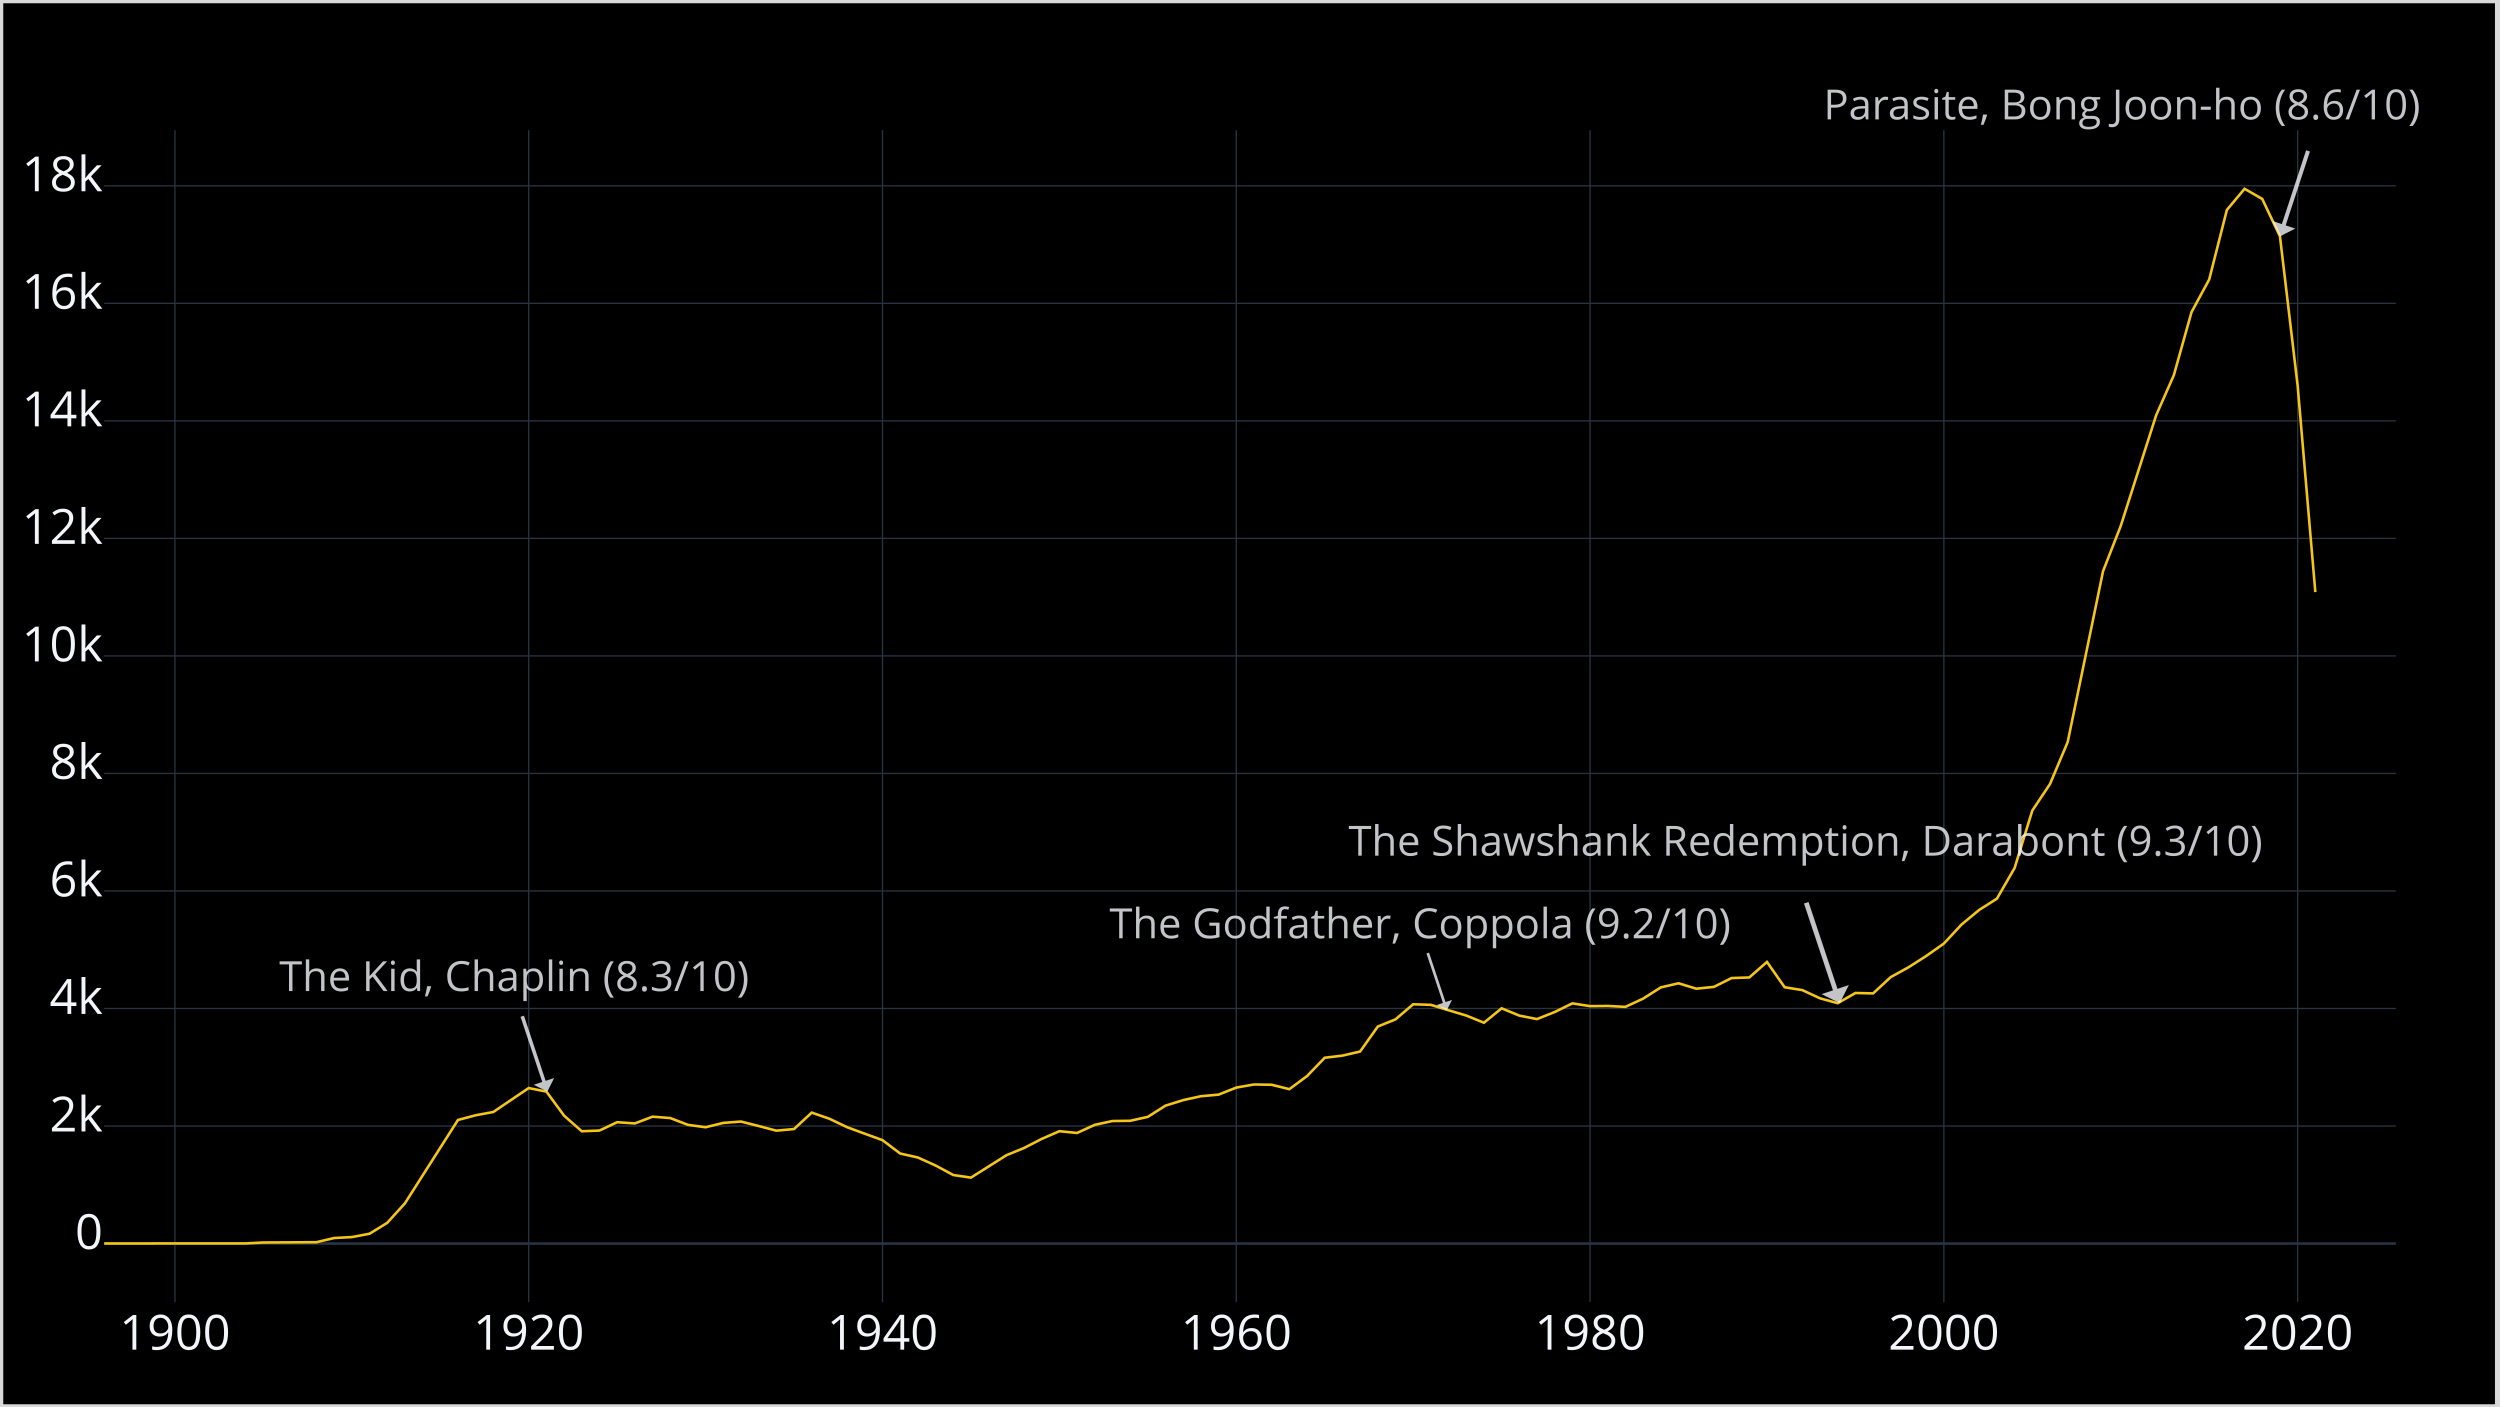
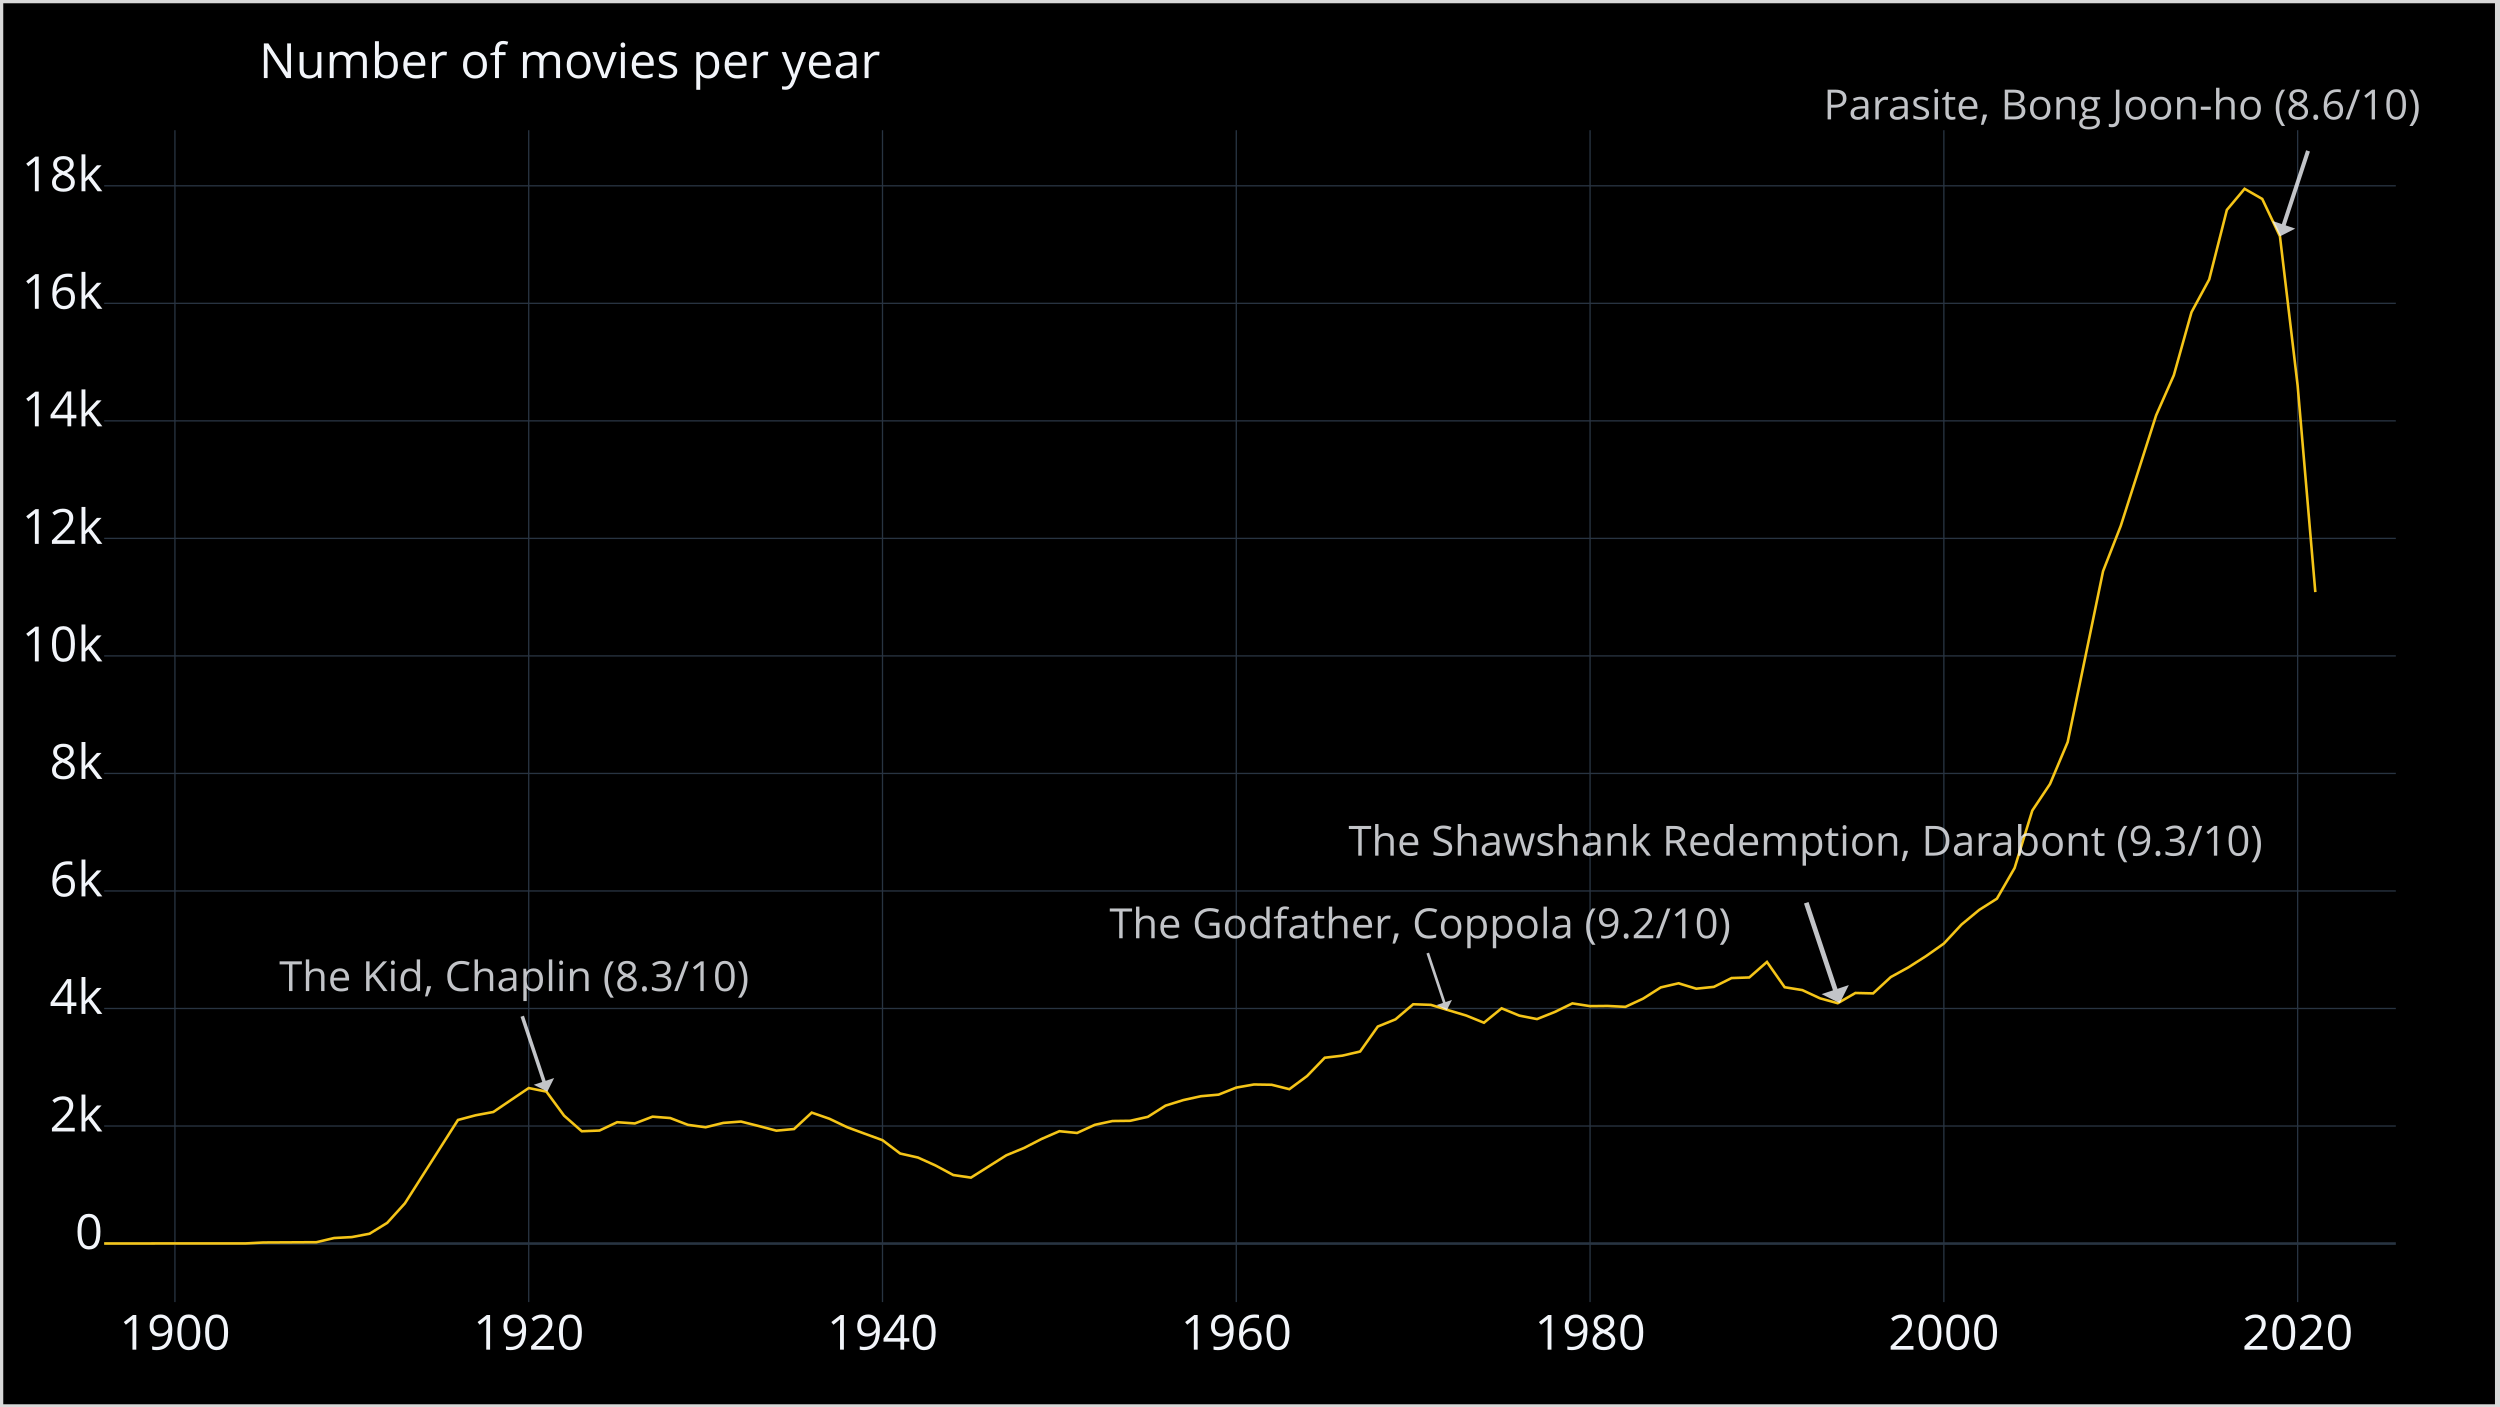
<svg xmlns="http://www.w3.org/2000/svg" class="main-svg" width="1920" height="1080" style="" viewBox="0 0 1920 1080" version="1.1" id="svg294">
  <defs id="defs-2d3256">
    <g class="clips" id="g16">
      <clipPath id="clip2d3256xyplot" class="plotclip">
        <rect width="1760" height="900" id="rect4" />
      </clipPath>
      <clipPath class="axesclip" id="clip2d3256x">
        <rect x="80" y="0" width="1760" height="1080" id="rect7" />
      </clipPath>
      <clipPath class="axesclip" id="clip2d3256y">
        <rect x="0" y="100" width="1920" height="900" id="rect10" />
      </clipPath>
      <clipPath class="axesclip" id="clip2d3256xy">
        <rect x="80" y="100" width="1760" height="900" id="rect13" />
      </clipPath>
    </g>
    <g class="gradients" id="g18" />
    <g class="patterns" id="g20" />
  </defs>
  <rect style="fill:#000000;stroke:#d9d9d9;stroke-width:5;stroke-linecap:round;stroke-linejoin:round" id="rect175" width="1918.634" height="1080.993" x="0" y="0" />
  <g class="bglayer" id="g23" />
  <g class="layer-below" id="g29">
    <g class="imagelayer" id="g25" />
    <g class="shapelayer" id="g27" />
  </g>
  <g class="subplot xy" id="g191">
    <g class="layer-subplot" id="g35">
      <g class="shapelayer" id="g31" />
      <g class="imagelayer" id="g33" />
    </g>
    <g class="gridlayer" id="g73">
      <g class="x" id="g51">
        <path class="xgrid crisp" transform="translate(134.34)" d="m 0,100 v 900" style="stroke:#283442;stroke-width:1px;stroke-opacity:1" id="path37" />
        <path class="xgrid crisp" transform="translate(406.05)" d="m 0,100 v 900" style="stroke:#283442;stroke-width:1px;stroke-opacity:1" id="path39" />
        <path class="xgrid crisp" transform="translate(677.76)" d="m 0,100 v 900" style="stroke:#283442;stroke-width:1px;stroke-opacity:1" id="path41" />
        <path class="xgrid crisp" transform="translate(949.46)" d="m 0,100 v 900" style="stroke:#283442;stroke-width:1px;stroke-opacity:1" id="path43" />
        <path class="xgrid crisp" transform="translate(1221.17)" d="m 0,100 v 900" style="stroke:#283442;stroke-width:1px;stroke-opacity:1" id="path45" />
        <path class="xgrid crisp" transform="translate(1492.88)" d="m 0,100 v 900" style="stroke:#283442;stroke-width:1px;stroke-opacity:1" id="path47" />
        <path class="xgrid crisp" transform="translate(1764.59)" d="m 0,100 v 900" style="stroke:#283442;stroke-width:1px;stroke-opacity:1" id="path49" />
      </g>
      <g class="y" id="g71">
        <path class="ygrid crisp" transform="translate(0,864.78)" d="M 80,0 H 1840" style="stroke:#283442;stroke-width:1px;stroke-opacity:1" id="path53" />
        <path class="ygrid crisp" transform="translate(0,774.52)" d="M 80,0 H 1840" style="stroke:#283442;stroke-width:1px;stroke-opacity:1" id="path55" />
        <path class="ygrid crisp" transform="translate(0,684.26)" d="M 80,0 H 1840" style="stroke:#283442;stroke-width:1px;stroke-opacity:1" id="path57" />
        <path class="ygrid crisp" transform="translate(0,594)" d="M 80,0 H 1840" style="stroke:#283442;stroke-width:1px;stroke-opacity:1" id="path59" />
        <path class="ygrid crisp" transform="translate(0,503.74)" d="M 80,0 H 1840" style="stroke:#283442;stroke-width:1px;stroke-opacity:1" id="path61" />
        <path class="ygrid crisp" transform="translate(0,413.48)" d="M 80,0 H 1840" style="stroke:#283442;stroke-width:1px;stroke-opacity:1" id="path63" />
        <path class="ygrid crisp" transform="translate(0,323.22)" d="M 80,0 H 1840" style="stroke:#283442;stroke-width:1px;stroke-opacity:1" id="path65" />
        <path class="ygrid crisp" transform="translate(0,232.96)" d="M 80,0 H 1840" style="stroke:#283442;stroke-width:1px;stroke-opacity:1" id="path67" />
        <path class="ygrid crisp" transform="translate(0,142.7)" d="M 80,0 H 1840" style="stroke:#283442;stroke-width:1px;stroke-opacity:1" id="path69" />
      </g>
    </g>
    <g class="zerolinelayer" id="g77">
      <path class="yzl zl crisp" transform="translate(0,955.05)" d="M 80,0 H 1840" style="stroke:#283442;stroke-width:2px;stroke-opacity:1" id="path75" />
    </g>
    <path class="xlines-below" id="path79" d="" />
    <path class="ylines-below" id="path81" d="" />
    <g class="overlines-below" id="g83" />
    <g class="xaxislayer-below" id="g85" />
    <g class="yaxislayer-below" id="g87" />
    <g class="overaxes-below" id="g89" />
    <g class="plot" transform="translate(80,100)" clip-path="url(#clip2d3256xyplot)" id="g107">
      <g class="scatterlayer mlayer" id="g105">
        <g class="trace scatter trace705be6" style="opacity:1;stroke-miterlimit:2" id="g103">
          <g class="fills" id="g91" />
          <g class="errorbars" id="g93" />
          <g class="lines" id="g97">
            <path class="js-line" d="m 0,855 108.68,-0.05 13.59,-0.72 40.75,-0.22 13.59,-3.21 13.59,-0.72 13.58,-2.57 13.59,-8.35 13.58,-14.98 40.76,-64.04 13.58,-3.61 13.59,-2.53 13.58,-9.21 13.59,-9.16 13.58,2.71 13.59,18.5 13.58,11.96 13.59,-0.54 13.59,-6.41 13.58,0.95 13.59,-5.19 13.58,1.04 13.59,5.23 13.58,1.85 13.59,-3.34 13.58,-1.04 13.59,3.43 13.58,3.57 13.59,-1.26 13.58,-12.6 13.59,4.7 13.59,6.5 13.58,5.01 13.59,4.96 13.58,10.25 13.59,3.06 13.58,6.14 13.59,7.31 13.58,1.99 27.17,-17.15 13.59,-5.6 13.58,-6.99 13.59,-5.91 13.59,1.35 13.58,-6.23 13.59,-2.93 13.58,-0.18 13.59,-3.03 13.58,-8.62 13.59,-4.24 13.58,-2.98 13.59,-1.22 13.58,-5.41 13.59,-2.39 13.58,0.22 13.59,3.39 13.58,-10.07 13.59,-14.08 13.59,-1.62 13.58,-3.16 13.59,-19.18 13.58,-5.51 13.59,-11.6 13.58,0.46 13.59,4.15 13.58,4.06 13.59,5.51 13.58,-11.06 13.59,5.59 13.58,2.67 13.59,-5.42 13.59,-6.63 13.58,2.12 13.59,-0.14 13.58,0.68 13.59,-6.32 13.58,-8.62 13.59,-3.16 13.58,4.15 13.59,-1.39 13.58,-6.77 13.59,-0.46 13.58,-11.91 13.59,19.41 13.59,2.21 13.58,6.32 13.59,3.74 13.58,-7.85 13.59,0.32 13.58,-12.55 13.59,-7.49 13.58,-8.67 13.59,-9.57 13.58,-14.62 13.59,-11.24 13.58,-8.62 13.59,-23.55 13.58,-44.1 13.59,-20.39 13.59,-32.23 13.58,-65.48 13.59,-65.76 13.58,-34.75 27.17,-84.93 13.59,-30.78 13.58,-48.43 13.59,-25.13 13.58,-53.44 13.59,-16.2 13.58,7.81 13.59,28.7 13.59,114.68 13.58,158.54" style="opacity:1;vector-effect:non-scaling-stroke;fill:none;stroke:#f5c518;stroke-width:2px;stroke-opacity:1" id="path95" />
          </g>
          <g class="points" id="g99" />
          <g class="text" id="g101" />
        </g>
      </g>
    </g>
    <g class="overplot" id="g109" />
    <path class="xlines-above crisp" d="M 0,0" style="fill:none" id="path111" />
    <path class="ylines-above crisp" d="M 0,0" style="fill:none" id="path113" />
    <g class="overlines-above" id="g115" />
    <g class="xtick" id="g119" transform="translate(0,23.54717)">
      <text text-anchor="middle" x="0" y="1013" transform="translate(134.34)" style="font-size:12px;font-family:'Open Sans', verdana, arial, sans-serif;text-anchor:middle;white-space:pre;opacity:1;fill:#f2f5fa;fill-opacity:1" id="text117">
        <tspan style="font-style:normal;font-variant:normal;font-weight:normal;font-stretch:normal;font-size:37.333px;font-family:'Open Sans', verdana, arial, sans-serif;-inkscape-font-specification:'Open Sans, verdana, arial, sans-serif, Normal';font-variant-ligatures:normal;font-variant-caps:normal;font-variant-numeric:normal;font-variant-east-asian:normal" id="tspan742">1900</tspan>
      </text>
    </g>
    <g class="xtick" id="g123" transform="translate(0,23.54717)">
      <text text-anchor="middle" x="0" y="1013" style="font-size:12px;font-family:'Open Sans', verdana, arial, sans-serif;text-anchor:middle;white-space:pre;opacity:1;fill:#f2f5fa;fill-opacity:1" transform="translate(406.05)" id="text121">
        <tspan style="font-style:normal;font-variant:normal;font-weight:normal;font-stretch:normal;font-size:37.333px;font-family:'Open Sans', verdana, arial, sans-serif;-inkscape-font-specification:'Open Sans, verdana, arial, sans-serif, Normal';font-variant-ligatures:normal;font-variant-caps:normal;font-variant-numeric:normal;font-variant-east-asian:normal" id="tspan740">1920</tspan>
      </text>
    </g>
    <g class="xtick" id="g127" transform="translate(0,23.54717)">
      <text text-anchor="middle" x="0" y="1013" style="font-size:12px;font-family:'Open Sans', verdana, arial, sans-serif;text-anchor:middle;white-space:pre;opacity:1;fill:#f2f5fa;fill-opacity:1" transform="translate(677.76)" id="text125">
        <tspan style="font-style:normal;font-variant:normal;font-weight:normal;font-stretch:normal;font-size:37.333px;font-family:'Open Sans', verdana, arial, sans-serif;-inkscape-font-specification:'Open Sans, verdana, arial, sans-serif, Normal';font-variant-ligatures:normal;font-variant-caps:normal;font-variant-numeric:normal;font-variant-east-asian:normal" id="tspan736">1940</tspan>
      </text>
    </g>
    <g class="xtick" id="g131" transform="translate(0,23.54717)">
      <text text-anchor="middle" x="0" y="1013" style="font-size:12px;font-family:'Open Sans', verdana, arial, sans-serif;white-space:pre;opacity:1;fill:#f2f5fa;fill-opacity:1" transform="translate(949.46)" id="text129">
        <tspan style="font-style:normal;font-variant:normal;font-weight:normal;font-stretch:normal;font-size:37.333px;font-family:'Open Sans', verdana, arial, sans-serif;-inkscape-font-specification:'Open Sans, verdana, arial, sans-serif, Normal';font-variant-ligatures:normal;font-variant-caps:normal;font-variant-numeric:normal;font-variant-east-asian:normal" id="tspan738">1960</tspan>
      </text>
    </g>
    <g class="xtick" id="g135" transform="translate(0,23.54717)">
      <text text-anchor="middle" x="0" y="1013" style="font-size:12px;font-family:'Open Sans', verdana, arial, sans-serif;text-anchor:middle;white-space:pre;opacity:1;fill:#f2f5fa;fill-opacity:1" transform="translate(1221.17)" id="text133">
        <tspan style="font-style:normal;font-variant:normal;font-weight:normal;font-stretch:normal;font-size:37.333px;font-family:'Open Sans', verdana, arial, sans-serif;-inkscape-font-specification:'Open Sans, verdana, arial, sans-serif, Normal';font-variant-ligatures:normal;font-variant-caps:normal;font-variant-numeric:normal;font-variant-east-asian:normal" id="tspan734">1980</tspan>
      </text>
    </g>
    <g class="xtick" id="g139" transform="translate(0,23.54717)">
      <text text-anchor="middle" x="0" y="1013" style="font-size:12px;font-family:'Open Sans', verdana, arial, sans-serif;text-anchor:middle;white-space:pre;opacity:1;fill:#f2f5fa;fill-opacity:1" transform="translate(1492.88)" id="text137">
        <tspan style="font-style:normal;font-variant:normal;font-weight:normal;font-stretch:normal;font-size:37.333px;font-family:'Open Sans', verdana, arial, sans-serif;-inkscape-font-specification:'Open Sans, verdana, arial, sans-serif, Normal';font-variant-ligatures:normal;font-variant-caps:normal;font-variant-numeric:normal;font-variant-east-asian:normal" id="tspan732">2000</tspan>
      </text>
    </g>
    <g class="xtick" id="g143" transform="translate(0,23.54717)">
      <text text-anchor="middle" x="0" y="1013" style="font-style:normal;font-variant:normal;font-weight:normal;font-stretch:normal;font-size:37.333px;font-family:'Open Sans', verdana, arial, sans-serif;-inkscape-font-specification:'Open Sans, verdana, arial, sans-serif, Normal';font-variant-ligatures:normal;font-variant-caps:normal;font-variant-numeric:normal;font-variant-east-asian:normal;text-anchor:middle;white-space:pre;opacity:1;fill:#f2f5fa;fill-opacity:1" transform="translate(1764.59)" id="text141">2020</text>
    </g>
    <g class="yaxislayer-above" id="g187">
      <g class="ytick" id="g149">
        <text text-anchor="end" x="79" y="4.2" transform="translate(0,955.05)" style="font-size:12px;font-family:'Open Sans', verdana, arial, sans-serif;white-space:pre;opacity:1;fill:#f2f5fa;fill-opacity:1;text-anchor:end;" id="text147">
          <tspan style="font-style:normal;font-variant:normal;font-weight:normal;font-stretch:normal;font-size:37.333px;font-family:'Open Sans', verdana, arial, sans-serif;-inkscape-font-specification:'Open Sans, verdana, arial, sans-serif, Normal';font-variant-ligatures:normal;font-variant-caps:normal;font-variant-numeric:normal;font-variant-east-asian:normal" id="tspan744">0</tspan>
        </text>
      </g>
      <g class="ytick" id="g153">
        <text text-anchor="end" x="79" y="4.2" style="font-size:12px;font-family:'Open Sans', verdana, arial, sans-serif;white-space:pre;opacity:1;fill:#f2f5fa;fill-opacity:1;text-anchor:end;" transform="translate(0,864.78)" id="text151">
          <tspan style="font-style:normal;font-variant:normal;font-weight:normal;font-stretch:normal;font-size:37.333px;font-family:'Open Sans', verdana, arial, sans-serif;-inkscape-font-specification:'Open Sans, verdana, arial, sans-serif, Normal';font-variant-ligatures:normal;font-variant-caps:normal;font-variant-numeric:normal;font-variant-east-asian:normal" id="tspan746">2k</tspan>
        </text>
      </g>
      <g class="ytick" id="g157">
        <text text-anchor="end" x="79" y="4.2" style="font-size:12px;font-family:'Open Sans', verdana, arial, sans-serif;white-space:pre;opacity:1;fill:#f2f5fa;fill-opacity:1;text-anchor:end;" transform="translate(0,774.52)" id="text155">
          <tspan style="font-style:normal;font-variant:normal;font-weight:normal;font-stretch:normal;font-size:37.333px;font-family:'Open Sans', verdana, arial, sans-serif;-inkscape-font-specification:'Open Sans, verdana, arial, sans-serif, Normal';font-variant-ligatures:normal;font-variant-caps:normal;font-variant-numeric:normal;font-variant-east-asian:normal" id="tspan748">4k</tspan>
        </text>
      </g>
      <g class="ytick" id="g161">
        <text text-anchor="end" x="79" y="4.2" style="font-size:12px;font-family:'Open Sans', verdana, arial, sans-serif;white-space:pre;opacity:1;fill:#f2f5fa;fill-opacity:1;text-anchor:end;" transform="translate(0,684.26)" id="text159">
          <tspan style="font-style:normal;font-variant:normal;font-weight:normal;font-stretch:normal;font-size:37.333px;font-family:'Open Sans', verdana, arial, sans-serif;-inkscape-font-specification:'Open Sans, verdana, arial, sans-serif, Normal';font-variant-ligatures:normal;font-variant-caps:normal;font-variant-numeric:normal;font-variant-east-asian:normal" id="tspan750">6k</tspan>
        </text>
      </g>
      <g class="ytick" id="g165">
        <text text-anchor="end" x="79" y="4.2" style="font-size:12px;font-family:'Open Sans', verdana, arial, sans-serif;white-space:pre;opacity:1;fill:#f2f5fa;fill-opacity:1;text-anchor:end;" transform="translate(0,594)" id="text163">
          <tspan style="font-style:normal;font-variant:normal;font-weight:normal;font-stretch:normal;font-size:37.333px;font-family:'Open Sans', verdana, arial, sans-serif;-inkscape-font-specification:'Open Sans, verdana, arial, sans-serif, Normal';font-variant-ligatures:normal;font-variant-caps:normal;font-variant-numeric:normal;font-variant-east-asian:normal" id="tspan752">8k</tspan>
        </text>
      </g>
      <g class="ytick" id="g169">
        <text text-anchor="end" x="79" y="4.2" style="font-size:12px;font-family:'Open Sans', verdana, arial, sans-serif;white-space:pre;opacity:1;fill:#f2f5fa;fill-opacity:1;text-anchor:end;" transform="translate(0,503.74)" id="text167">
          <tspan style="font-style:normal;font-variant:normal;font-weight:normal;font-stretch:normal;font-size:37.333px;font-family:'Open Sans', verdana, arial, sans-serif;-inkscape-font-specification:'Open Sans, verdana, arial, sans-serif, Normal';font-variant-ligatures:normal;font-variant-caps:normal;font-variant-numeric:normal;font-variant-east-asian:normal" id="tspan754">10k</tspan>
        </text>
      </g>
      <g class="ytick" id="g173">
        <text text-anchor="end" x="79" y="4.2" style="font-size:12px;font-family:'Open Sans', verdana, arial, sans-serif;white-space:pre;opacity:1;fill:#f2f5fa;fill-opacity:1;text-anchor:end;" transform="translate(0,413.48)" id="text171">
          <tspan style="font-style:normal;font-variant:normal;font-weight:normal;font-stretch:normal;font-size:37.333px;font-family:'Open Sans', verdana, arial, sans-serif;-inkscape-font-specification:'Open Sans, verdana, arial, sans-serif, Normal';font-variant-ligatures:normal;font-variant-caps:normal;font-variant-numeric:normal;font-variant-east-asian:normal" id="tspan756">12k</tspan>
        </text>
      </g>
      <g class="ytick" id="g177">
        <text text-anchor="end" x="79" y="4.2" style="font-size:12px;font-family:'Open Sans', verdana, arial, sans-serif;white-space:pre;opacity:1;fill:#f2f5fa;fill-opacity:1;text-anchor:end;" transform="translate(0,323.22)" id="text175">
          <tspan style="font-style:normal;font-variant:normal;font-weight:normal;font-stretch:normal;font-size:37.333px;font-family:'Open Sans', verdana, arial, sans-serif;-inkscape-font-specification:'Open Sans, verdana, arial, sans-serif, Normal';font-variant-ligatures:normal;font-variant-caps:normal;font-variant-numeric:normal;font-variant-east-asian:normal" id="tspan758">14k</tspan>
        </text>
      </g>
      <g class="ytick" id="g181">
        <text text-anchor="end" x="79" y="4.2" style="font-size:12px;font-family:'Open Sans', verdana, arial, sans-serif;white-space:pre;opacity:1;fill:#f2f5fa;fill-opacity:1;text-anchor:end;" transform="translate(0,232.96)" id="text179">
          <tspan style="font-style:normal;font-variant:normal;font-weight:normal;font-stretch:normal;font-size:37.333px;font-family:'Open Sans', verdana, arial, sans-serif;-inkscape-font-specification:'Open Sans, verdana, arial, sans-serif, Normal';font-variant-ligatures:normal;font-variant-caps:normal;font-variant-numeric:normal;font-variant-east-asian:normal" id="tspan760">16k</tspan>
        </text>
      </g>
      <g class="ytick" id="g185">
        <text text-anchor="end" x="79" y="4.2" style="font-size:12px;font-family:'Open Sans', verdana, arial, sans-serif;white-space:pre;opacity:1;fill:#f2f5fa;fill-opacity:1;text-anchor:end;" transform="translate(0,142.7)" id="text183">
          <tspan style="font-style:normal;font-variant:normal;font-weight:normal;font-stretch:normal;font-size:37.333px;font-family:'Open Sans', verdana, arial, sans-serif;-inkscape-font-specification:'Open Sans, verdana, arial, sans-serif, Normal';font-variant-ligatures:normal;font-variant-caps:normal;font-variant-numeric:normal;font-variant-east-asian:normal" id="tspan762">18k</tspan>
        </text>
      </g>
    </g>
    <g class="overaxes-above" id="g189" />
  </g>
  <g class="polarlayer" id="g195" />
  <g class="ternarylayer" id="g197" />
  <g class="geolayer" id="g199" />
  <g class="funnelarealayer" id="g201" />
  <g class="pielayer" id="g203" />
  <g class="iciclelayer" id="g205" />
  <g class="treemaplayer" id="g207" />
  <g class="sunburstlayer" id="g209" />
  <g class="glimages" id="g211" />
  <defs id="topdefs-2d3256">
    <g class="clips" id="g213" />
  </defs>
  <g class="layer-above" id="g220">
    <g class="imagelayer" id="g216" />
    <g class="shapelayer" id="g218" />
  </g>
  <g class="infolayer" id="g292" transform="translate(0.7334127)">
    <g class="g-gtitle" id="g222" />
    <g class="g-xtitle" id="g224" />
    <g class="g-ytitle" id="g226" />
    <g class="annotation" data-index="0" style="opacity:0.8" id="g242">
      <g class="annotation-text-g" id="g234">
        <g class="cursor-pointer" transform="translate(313.99,747.1277)" id="g232">
          <rect class="bg" x="0.5" y="0.5" width="158" height="18" style="fill:#000000;fill-opacity:0;stroke:#000000;stroke-width:1px;stroke-opacity:0" id="rect228" />
          <text class="annotation-text" text-anchor="middle" x="80.156" y="14" style="font-size:12px;font-family:'Open Sans', verdana, arial, sans-serif;text-anchor:middle;white-space:pre;fill:#f2f5fa;fill-opacity:1" id="text230">
            <tspan style="font-style:normal;font-variant:normal;font-weight:normal;font-stretch:normal;font-size:32px;font-family:'Open Sans', verdana, arial, sans-serif;-inkscape-font-specification:'Open Sans, verdana, arial, sans-serif, Normal';font-variant-ligatures:normal;font-variant-caps:normal;font-variant-numeric:normal;font-variant-east-asian:normal" id="tspan764">The Kid, Chaplin (8.3/10)</tspan>
          </text>
        </g>
      </g>
      <g class="annotation-arrow-g" style="opacity:1" id="g240" transform="matrix(2.7555,0,0,2.7555,-736.6607,-1471.706)">
        <path d="m 412.63,817.34 7,21" style="stroke:#f2f5fa;stroke-width:1px;stroke-dasharray:0px, 0px, 21.536px, 22.136px;stroke-opacity:1" id="path236" />
        <path d="m -2.4,-3 v 6 l 3,-3 z" transform="rotate(71.56505,-371.4523,709.8566)" style="fill:#f2f5fa;stroke-width:0" id="path238" />
      </g>
    </g>
    <g class="annotation" data-index="1" style="opacity:0.8" id="g258">
      <g class="annotation-text-g" id="g250" transform="translate(-12.67924,-29.43396)">
        <g class="cursor-pointer" transform="translate(1001,736)" id="g248">
          <rect class="bg" x="0.5" y="0.5" width="201" height="18" style="fill:#000000;fill-opacity:0;stroke:#000000;stroke-width:1px;stroke-opacity:0" id="rect244" />
          <text class="annotation-text" text-anchor="middle" x="101.594" y="14" style="font-size:12px;font-family:'Open Sans', verdana, arial, sans-serif;text-anchor:middle;white-space:pre;fill:#f2f5fa;fill-opacity:1" id="text246">
            <tspan style="font-style:normal;font-variant:normal;font-weight:normal;font-stretch:normal;font-size:32px;font-family:'Open Sans', verdana, arial, sans-serif;-inkscape-font-specification:'Open Sans, verdana, arial, sans-serif, Normal';font-variant-ligatures:normal;font-variant-caps:normal;font-variant-numeric:normal;font-variant-east-asian:normal" id="tspan766">The Godfather, Coppola (9.2/10)</tspan>
          </text>
        </g>
      </g>
      <g class="annotation-arrow-g" style="opacity:1" id="g256" transform="matrix(2.091512,0,0,2.091512,-1216.367,-846.8824)">
        <path d="m 1105.49,754.88 7,21" style="stroke:#f2f5fa;stroke-width:1px;stroke-dasharray:0px, 0px, 21.536px, 22.136px;stroke-opacity:1" id="path252" />
        <path d="m -2.4,-3 v 6 l 3,-3 z" transform="rotate(71.56505,18.30702,1159.273)" style="fill:#f2f5fa;stroke-width:0" id="path254" />
      </g>
    </g>
    <g class="annotation" data-index="2" style="opacity:0.8" id="g274">
      <g class="annotation-text-g" id="g266" transform="translate(-15.39623,-87.84906)">
        <g class="cursor-pointer" transform="translate(1253,731)" id="g264">
          <rect class="bg" x="0.5" y="0.5" width="295" height="18" style="fill:#000000;fill-opacity:0;stroke:#000000;stroke-width:1px;stroke-opacity:0" id="rect260" />
          <text class="annotation-text" text-anchor="middle" x="148.328" y="14" style="font-size:12px;font-family:'Open Sans', verdana, arial, sans-serif;text-anchor:middle;white-space:pre;fill:#f2f5fa;fill-opacity:1" id="text262">
            <tspan style="font-style:normal;font-variant:normal;font-weight:normal;font-stretch:normal;font-size:32px;font-family:'Open Sans', verdana, arial, sans-serif;-inkscape-font-specification:'Open Sans, verdana, arial, sans-serif, Normal';font-variant-ligatures:normal;font-variant-caps:normal;font-variant-numeric:normal;font-variant-east-asian:normal" id="tspan768">The Shawshank Redemption, Darabont (9.3/10)</tspan>
          </text>
        </g>
      </g>
      <g class="annotation-arrow-g" style="opacity:1" id="g272" transform="matrix(3.674278,0,0,3.674278,-3773.571,-2060.424)">
        <path d="m 1404.37,749.46 7,21" style="stroke:#f2f5fa;stroke-width:1px;stroke-dasharray:0px, 0px, 21.536px, 22.136px;stroke-opacity:1" id="path268" />
        <path d="m -2.4,-3 v 6 l 3,-3 z" transform="rotate(71.56505,171.5069,1363.899)" style="fill:#f2f5fa;stroke-width:0" id="path270" />
      </g>
    </g>
    <g class="annotation" data-index="3" style="opacity:0.8" id="g290">
      <g class="annotation-text-g" id="g282" transform="translate(-112.3019,-64.30189)">
        <g class="cursor-pointer" transform="translate(1642,142)" id="g280">
          <rect class="bg" x="0.5" y="0.5" width="197" height="18" style="fill:#000000;fill-opacity:0;stroke:#000000;stroke-width:1px;stroke-opacity:0" id="rect276" />
          <text class="annotation-text" text-anchor="middle" x="99.234" y="14" style="font-size:12px;font-family:'Open Sans', verdana, arial, sans-serif;text-anchor:middle;white-space:pre;fill:#f2f5fa;fill-opacity:1" id="text278">
            <tspan style="font-style:normal;font-variant:normal;font-weight:normal;font-stretch:normal;font-size:32px;font-family:'Open Sans', verdana, arial, sans-serif;-inkscape-font-specification:'Open Sans, verdana, arial, sans-serif, Normal';font-variant-ligatures:normal;font-variant-caps:normal;font-variant-numeric:normal;font-variant-east-asian:normal" id="tspan770">Parasite, Bong Joon-ho (8.6/10)</tspan>
          </text>
        </g>
      </g>
      <g class="annotation-arrow-g" style="opacity:1" id="g288" transform="matrix(2.479399,1.870135,-1.8536,2.501517,-2254.715,-3547.147)">
        <path d="m 1744,160.51 7,21" style="stroke:#f2f5fa;stroke-width:1px;stroke-dasharray:0px, 0px, 21.536px, 22.136px;stroke-opacity:1" id="path284" />
        <path d="m -2.4,-3 v 6 l 3,-3 z" transform="rotate(71.56782,749.8906,1304.968)" style="fill:#f2f5fa;stroke-width:0" id="path286" />
      </g>
    </g>
  </g>
+   <g class="ytick" id="g185-2" transform="translate(162.8796,-86.91892)">
+     <text text-anchor="end" x="513.19" y="146.9" style="font-size:12px;font-family:'Open Sans', verdana, arial, sans-serif;text-anchor:end;white-space:pre;opacity:1;fill:#f2f5fa;fill-opacity:1" id="text183-8">
+       <tspan style="font-style:normal;font-variant:normal;font-weight:normal;font-stretch:normal;font-size:37.333px;font-family:'Open Sans', verdana, arial, sans-serif;-inkscape-font-specification:'Open Sans, verdana, arial, sans-serif, Normal';font-variant-ligatures:normal;font-variant-caps:normal;font-variant-numeric:normal;font-variant-east-asian:normal" id="tspan762-3">Number of movies per year</tspan>
+     </text>
+   </g>
</svg>
